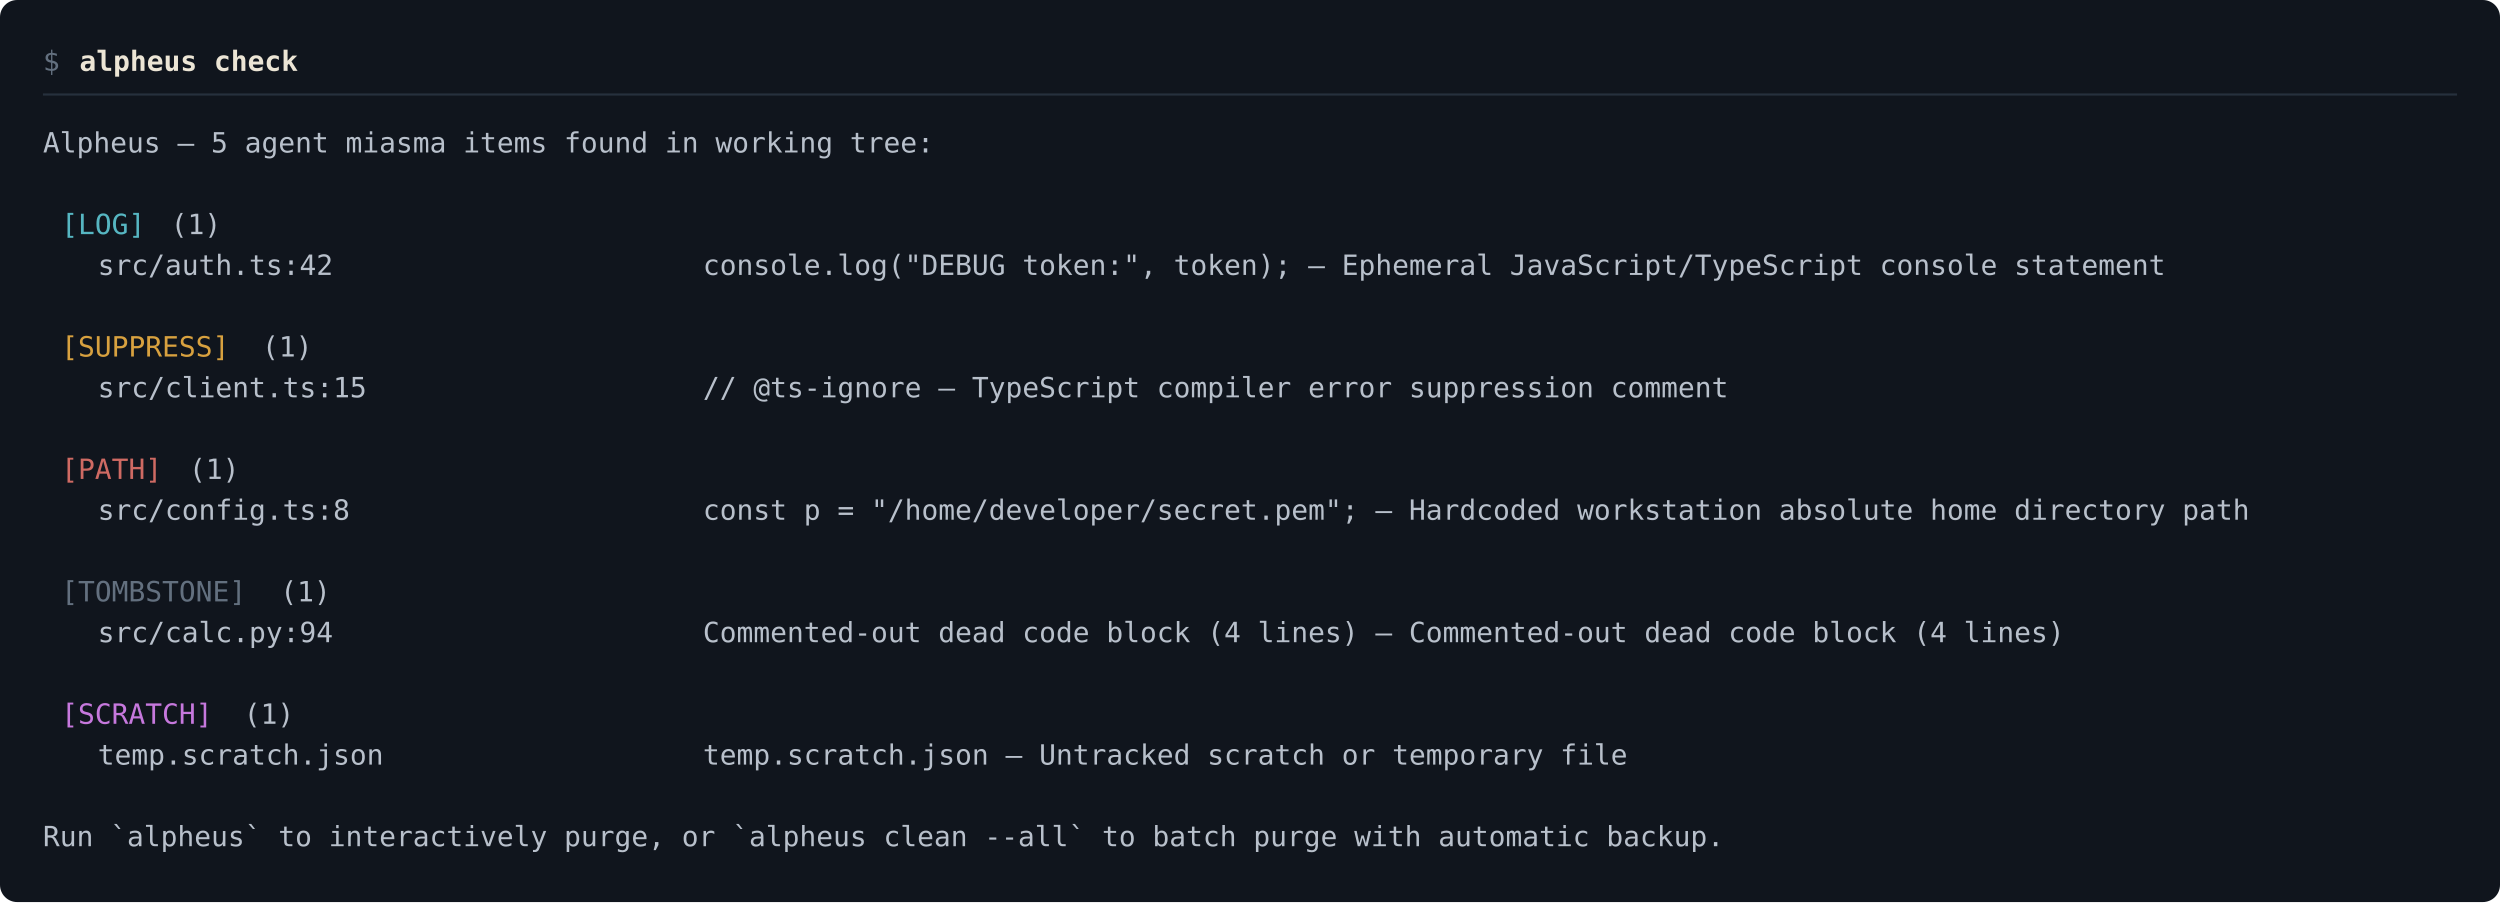
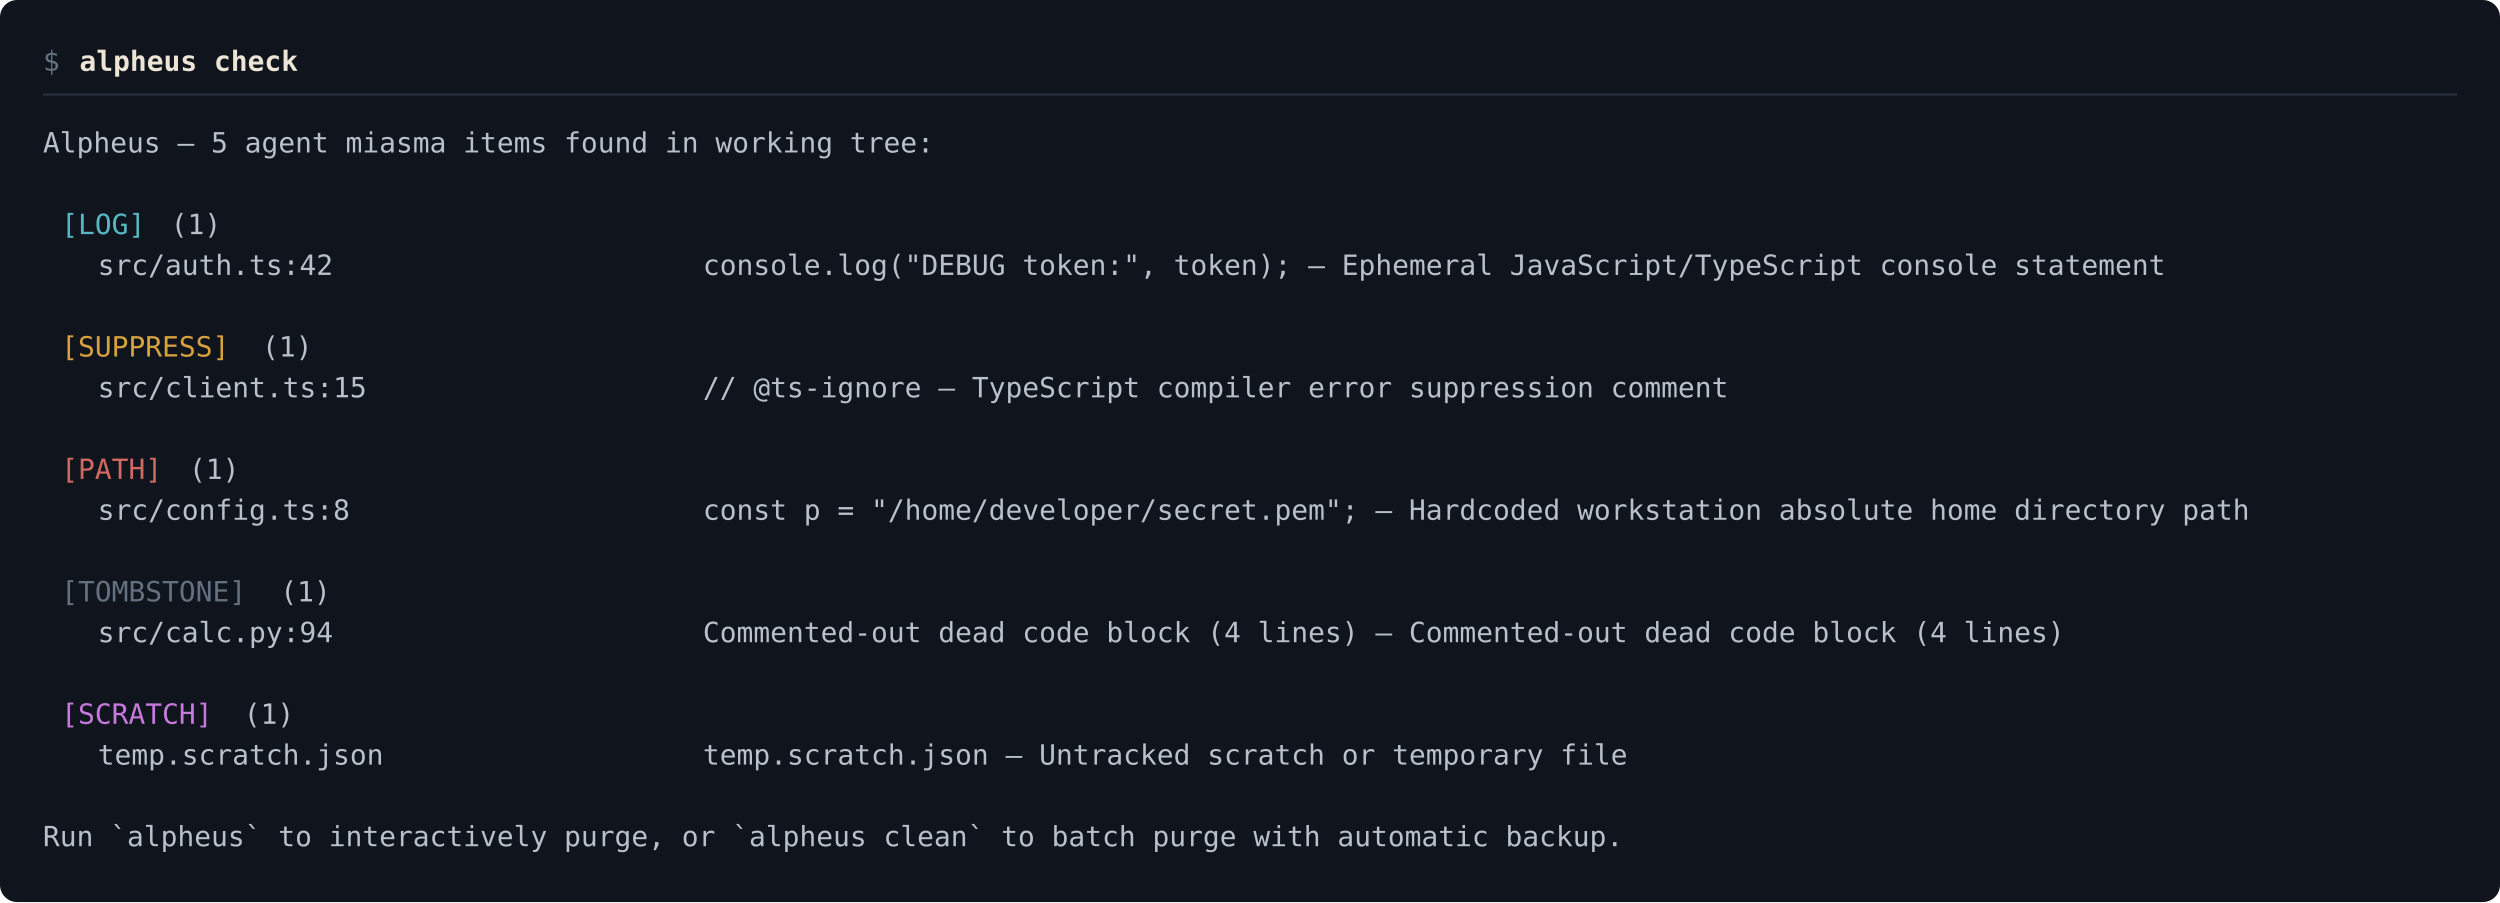
<svg xmlns="http://www.w3.org/2000/svg" width="1164" height="420" viewBox="0 0 1164 420" font-family="ui-monospace, SFMono-Regular, Menlo, Consolas, monospace" font-size="13">
  <rect width="1164" height="420" rx="8" fill="#10151d" />
  <line x1="20" y1="44" x2="1144" y2="44" stroke="#26303d" stroke-width="1" />
  <text x="20" y="33" fill="#63707f">$ </text>
  <text x="37" y="33" fill="#ece5d5" font-weight="600">alpheus check</text>
  <text x="20.0" y="71.0" fill="#b8c0cb" xml:space="preserve">Alpheus — 5 agent miasma items found in working tree:</text>
  <text x="28.5" y="109.0" fill="#56b6c2" xml:space="preserve">[LOG]</text>
  <text x="79.5" y="109.0" fill="#b8c0cb" xml:space="preserve">(1)</text>
  <text x="45.5" y="128.0" fill="#b8c0cb" xml:space="preserve">src/auth.ts:42                      console.log("DEBUG token:", token); — Ephemeral JavaScript/TypeScript console statement</text>
  <text x="28.5" y="166.0" fill="#d8a13f" xml:space="preserve">[SUPPRESS]</text>
  <text x="122.0" y="166.0" fill="#b8c0cb" xml:space="preserve">(1)</text>
  <text x="45.5" y="185.0" fill="#b8c0cb" xml:space="preserve">src/client.ts:15                    // @ts-ignore — TypeScript compiler error suppression comment</text>
  <text x="28.5" y="223.0" fill="#cf6a63" xml:space="preserve">[PATH]</text>
  <text x="88.0" y="223.0" fill="#b8c0cb" xml:space="preserve">(1)</text>
  <text x="45.5" y="242.0" fill="#b8c0cb" xml:space="preserve">src/config.ts:8                     const p = "/home/developer/secret.pem"; — Hardcoded workstation absolute home directory path</text>
  <text x="28.5" y="280.0" fill="#63707f" xml:space="preserve">[TOMBSTONE]</text>
  <text x="130.5" y="280.0" fill="#b8c0cb" xml:space="preserve">(1)</text>
  <text x="45.5" y="299.0" fill="#b8c0cb" xml:space="preserve">src/calc.py:94                      Commented-out dead code block (4 lines) — Commented-out dead code block (4 lines)</text>
  <text x="28.5" y="337.0" fill="#c678dd" xml:space="preserve">[SCRATCH]</text>
  <text x="113.5" y="337.0" fill="#b8c0cb" xml:space="preserve">(1)</text>
  <text x="45.5" y="356.0" fill="#b8c0cb" xml:space="preserve">temp.scratch.json                   temp.scratch.json — Untracked scratch or temporary file</text>
-   <text x="20.0" y="394.0" fill="#b8c0cb" xml:space="preserve">Run `alpheus` to interactively purge, or `alpheus clean --all` to batch purge with automatic backup.</text>
+   <text x="20.0" y="394.0" fill="#b8c0cb" xml:space="preserve">Run `alpheus` to interactively purge, or `alpheus clean` to batch purge with automatic backup.</text>
</svg>
